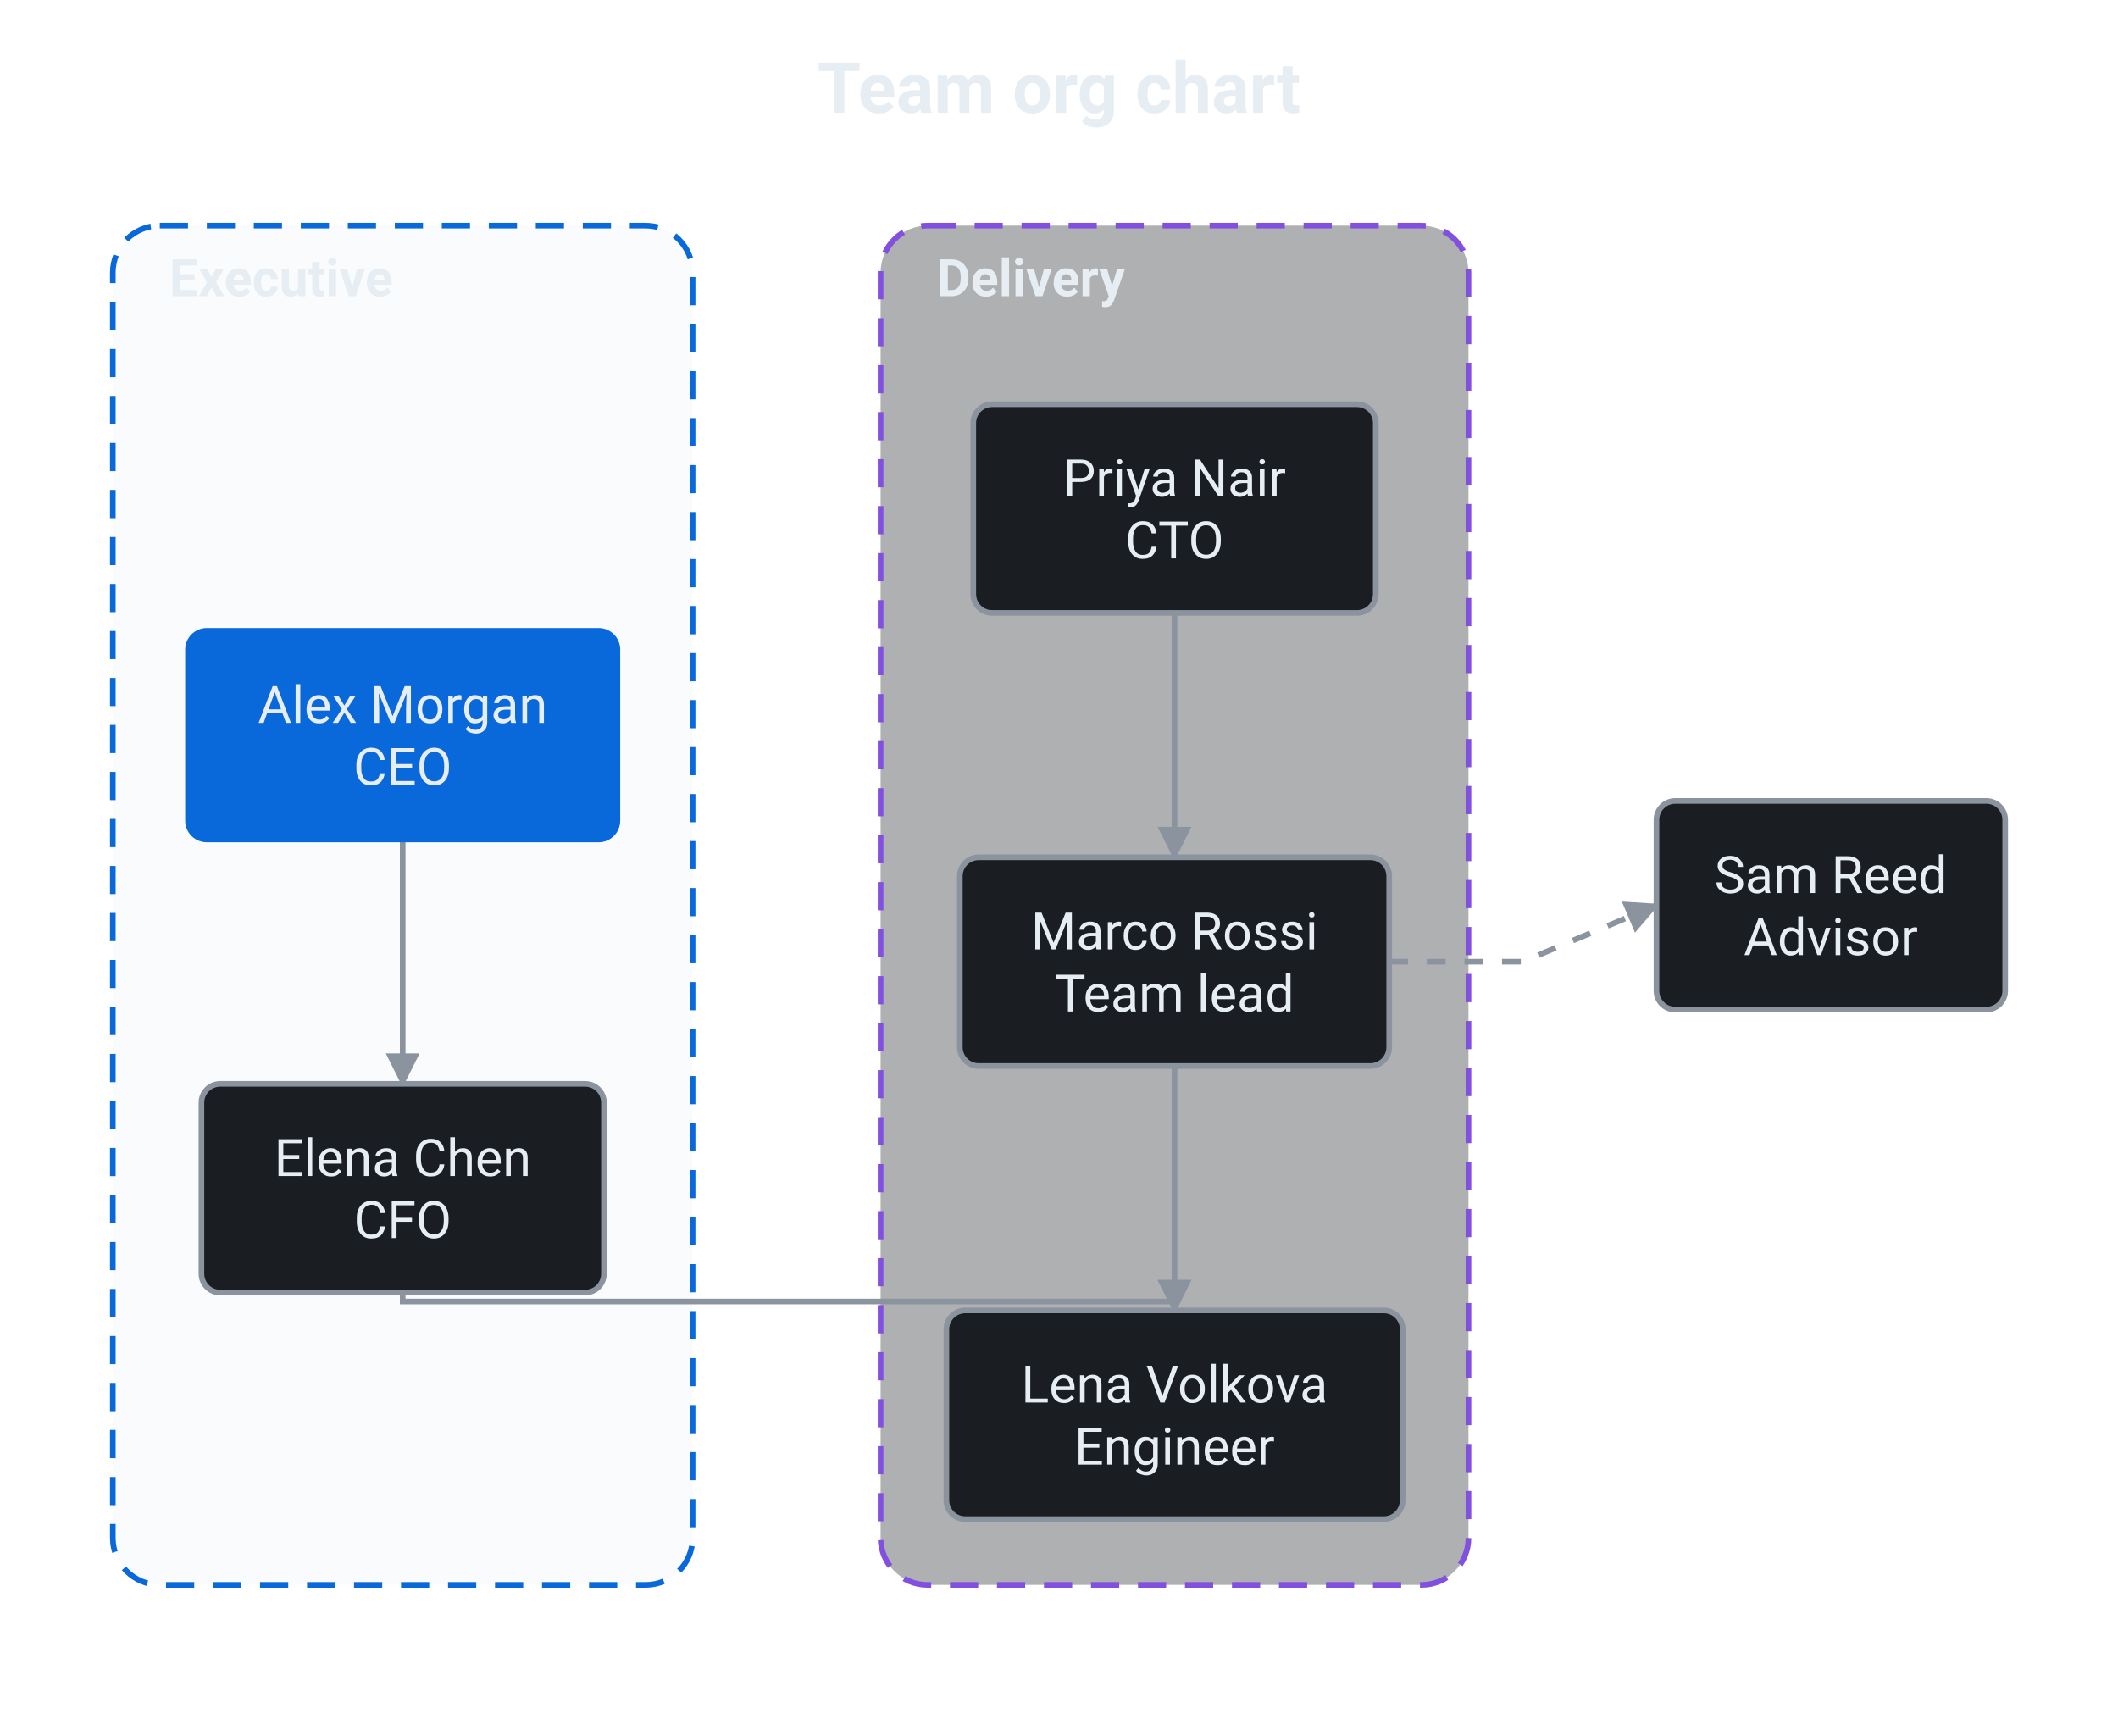
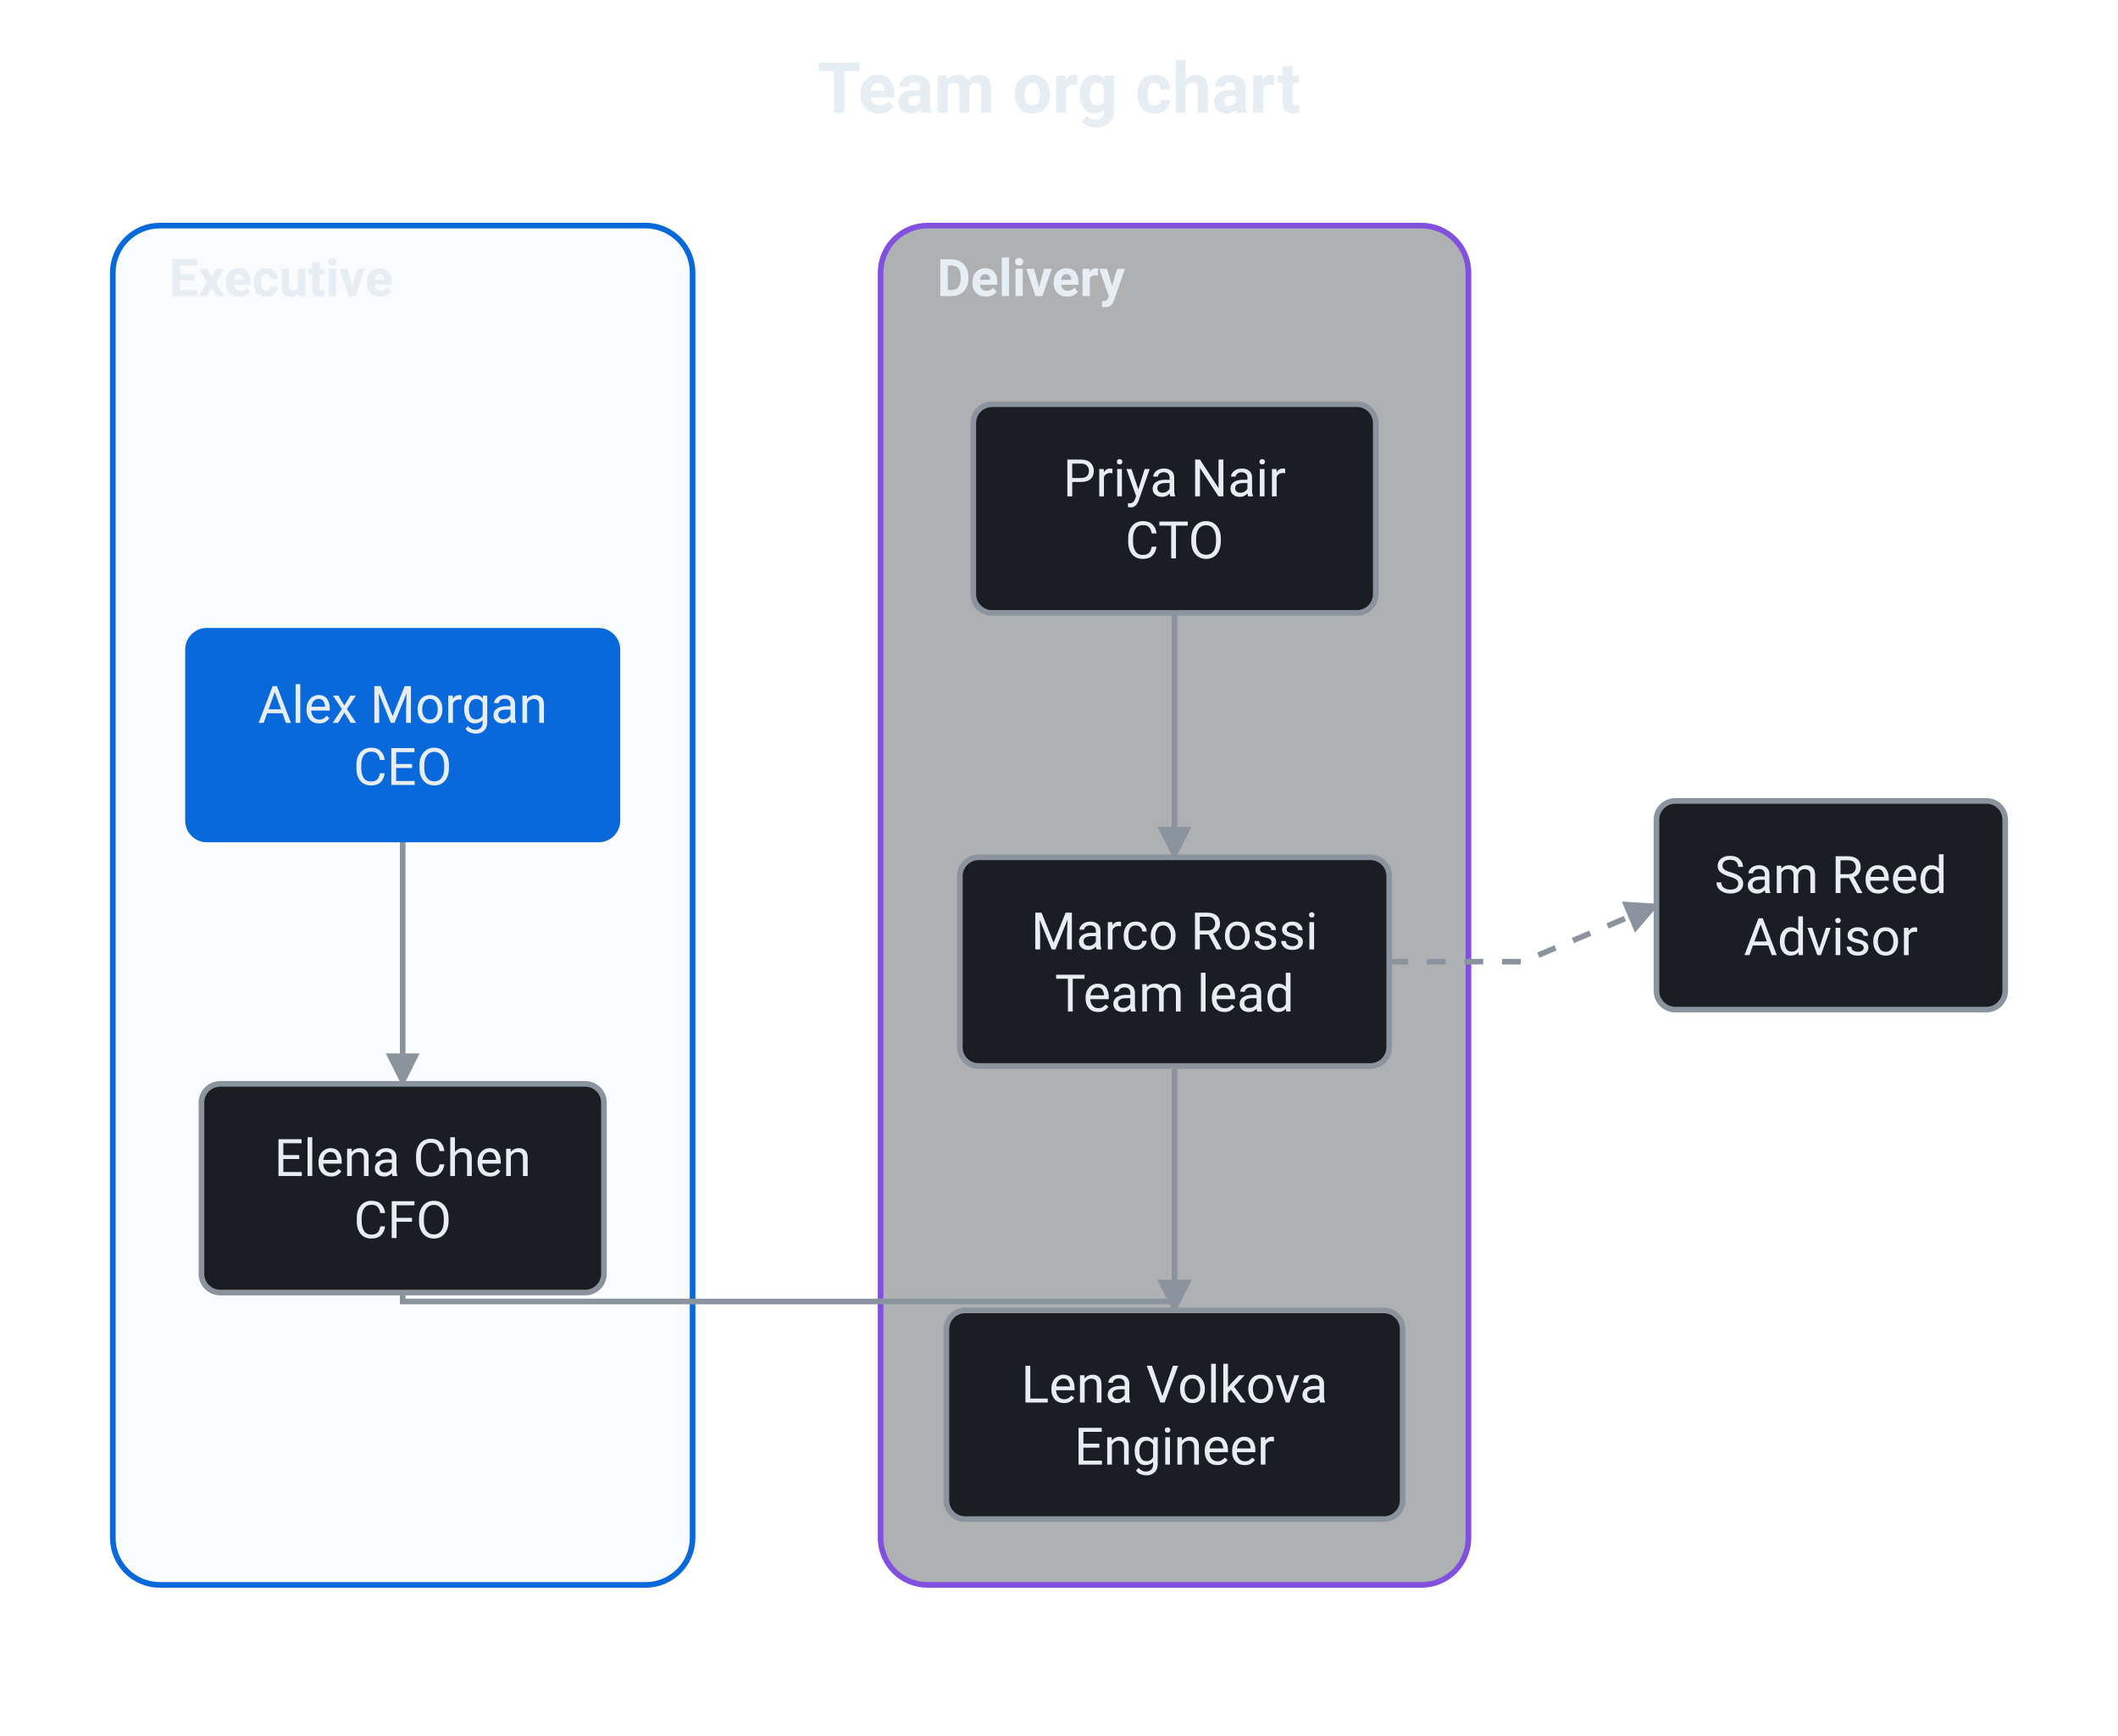
<svg xmlns="http://www.w3.org/2000/svg" viewBox="0 0 450.64 369.2" width="450.64" height="369.2" role="img" font-family="system-ui, -apple-system, &quot;Segoe UI&quot;, Roboto, sans-serif">
  <text x="225.32" y="24" fill="#e6edf3" font-size="15" text-anchor="middle" font-weight="600">Team org chart</text>
  <defs>
    <marker id="ext-org-arrow" viewBox="0 0 10 10" refX="9" refY="5" markerWidth="6" markerHeight="6" orient="auto-start-reverse">
      <path d="M 0 0 L 10 5 L 0 10 z" fill="#8b949e" />
    </marker>
  </defs>
-   <rect x="24" y="48" width="123.36" height="289.2" rx="10" ry="10" fill="#f6f8fa" fill-opacity="0.55" stroke="#0969da" stroke-width="1.2" stroke-dasharray="6 4" data-team="orgchart" data-team-id="exec" />
+   <rect x="24" y="48" width="123.36" height="289.2" rx="10" ry="10" fill="#f6f8fa" fill-opacity="0.55" stroke="#0969da" stroke-width="1.2" data-team="orgchart" data-team-id="exec" />
  <text x="36" y="63" fill="#e6edf3" font-size="11" text-anchor="start" font-weight="600" data-team-label="1">Executive</text>
-   <rect x="187.36" y="48" width="125.08" height="289.2" rx="10" ry="10" fill="#1a1d21" fill-opacity="0.35" stroke="#8250df" stroke-width="1.2" stroke-dasharray="6 4" data-team="orgchart" data-team-id="delivery" />
+   <rect x="187.36" y="48" width="125.08" height="289.2" rx="10" ry="10" fill="#1a1d21" fill-opacity="0.35" stroke="#8250df" stroke-width="1.2" data-team="orgchart" data-team-id="delivery" />
  <text x="199.36" y="63" fill="#e6edf3" font-size="11" text-anchor="start" font-weight="600" data-team-label="1">Delivery</text>
  <path d="M 85.68 178.6 L 85.68 204.6 L 85.68 204.6 L 85.68 230.6" fill="none" stroke="#8b949e" stroke-width="1.2" marker-end="url(#ext-org-arrow)" />
  <path d="M 249.9 130.4 L 249.9 156.4 L 249.9 156.4 L 249.9 182.4" fill="none" stroke="#8b949e" stroke-width="1.2" marker-end="url(#ext-org-arrow)" />
  <path d="M 249.9 226.8 L 249.9 252.8 L 249.9 252.8 L 249.9 278.8" fill="none" stroke="#8b949e" stroke-width="1.2" marker-end="url(#ext-org-arrow)" />
  <path d="M 85.68 275 L 85.68 276.9 L 249.9 276.9 L 249.9 278.8" fill="none" stroke="#8b949e" stroke-width="1.2" marker-end="url(#ext-org-arrow)" data-cross-team="1" />
  <path d="M 295.58 204.6 L 324.01 204.6 L 324.01 204.6 L 352.44 192.6" fill="none" stroke="#8b949e" stroke-width="1.2" marker-end="url(#ext-org-arrow)" data-cross-team="1" stroke-dasharray="4 4" />
  <rect x="40" y="134.2" width="91.36" height="44.4" fill="#0969da" stroke="#0969da" stroke-width="1.2" rx="4" />
  <text x="85.68" y="153.8" fill="#e6edf3" font-size="11" text-anchor="middle">Alex Morgan</text>
  <text x="85.68" y="167" fill="#e6edf3" font-size="11" text-anchor="middle">CEO</text>
  <rect x="42.86" y="230.6" width="85.64" height="44.4" fill="#1a1d21" stroke="#8b949e" stroke-width="1.2" rx="4" />
  <text x="85.68" y="250.2" fill="#e6edf3" font-size="11" text-anchor="middle">Elena Chen</text>
  <text x="85.68" y="263.4" fill="#e6edf3" font-size="11" text-anchor="middle">CFO</text>
  <rect x="207.08" y="86" width="85.64" height="44.4" fill="#1a1d21" stroke="#8b949e" stroke-width="1.2" rx="4" />
  <text x="249.9" y="105.6" fill="#e6edf3" font-size="11" text-anchor="middle">Priya Nair</text>
  <text x="249.9" y="118.8" fill="#e6edf3" font-size="11" text-anchor="middle">CTO</text>
  <rect x="204.22" y="182.4" width="91.36" height="44.4" fill="#1a1d21" stroke="#8b949e" stroke-width="1.2" rx="4" />
  <text x="249.9" y="202" fill="#e6edf3" font-size="11" text-anchor="middle">Marco Rossi</text>
  <text x="249.9" y="215.2" fill="#e6edf3" font-size="11" text-anchor="middle">Team lead</text>
  <rect x="201.36" y="278.8" width="97.08" height="44.4" fill="#1a1d21" stroke="#8b949e" stroke-width="1.2" rx="4" />
  <text x="249.9" y="298.4" fill="#e6edf3" font-size="11" text-anchor="middle">Lena Volkova</text>
  <text x="249.9" y="311.6" fill="#e6edf3" font-size="11" text-anchor="middle">Engineer</text>
  <rect x="352.44" y="170.4" width="74.2" height="44.4" fill="#1a1d21" stroke="#8b949e" stroke-width="1.2" rx="4" />
  <text x="389.54" y="190" fill="#e6edf3" font-size="11" text-anchor="middle">Sam Reed</text>
  <text x="389.54" y="203.2" fill="#e6edf3" font-size="11" text-anchor="middle">Advisor</text>
</svg>
